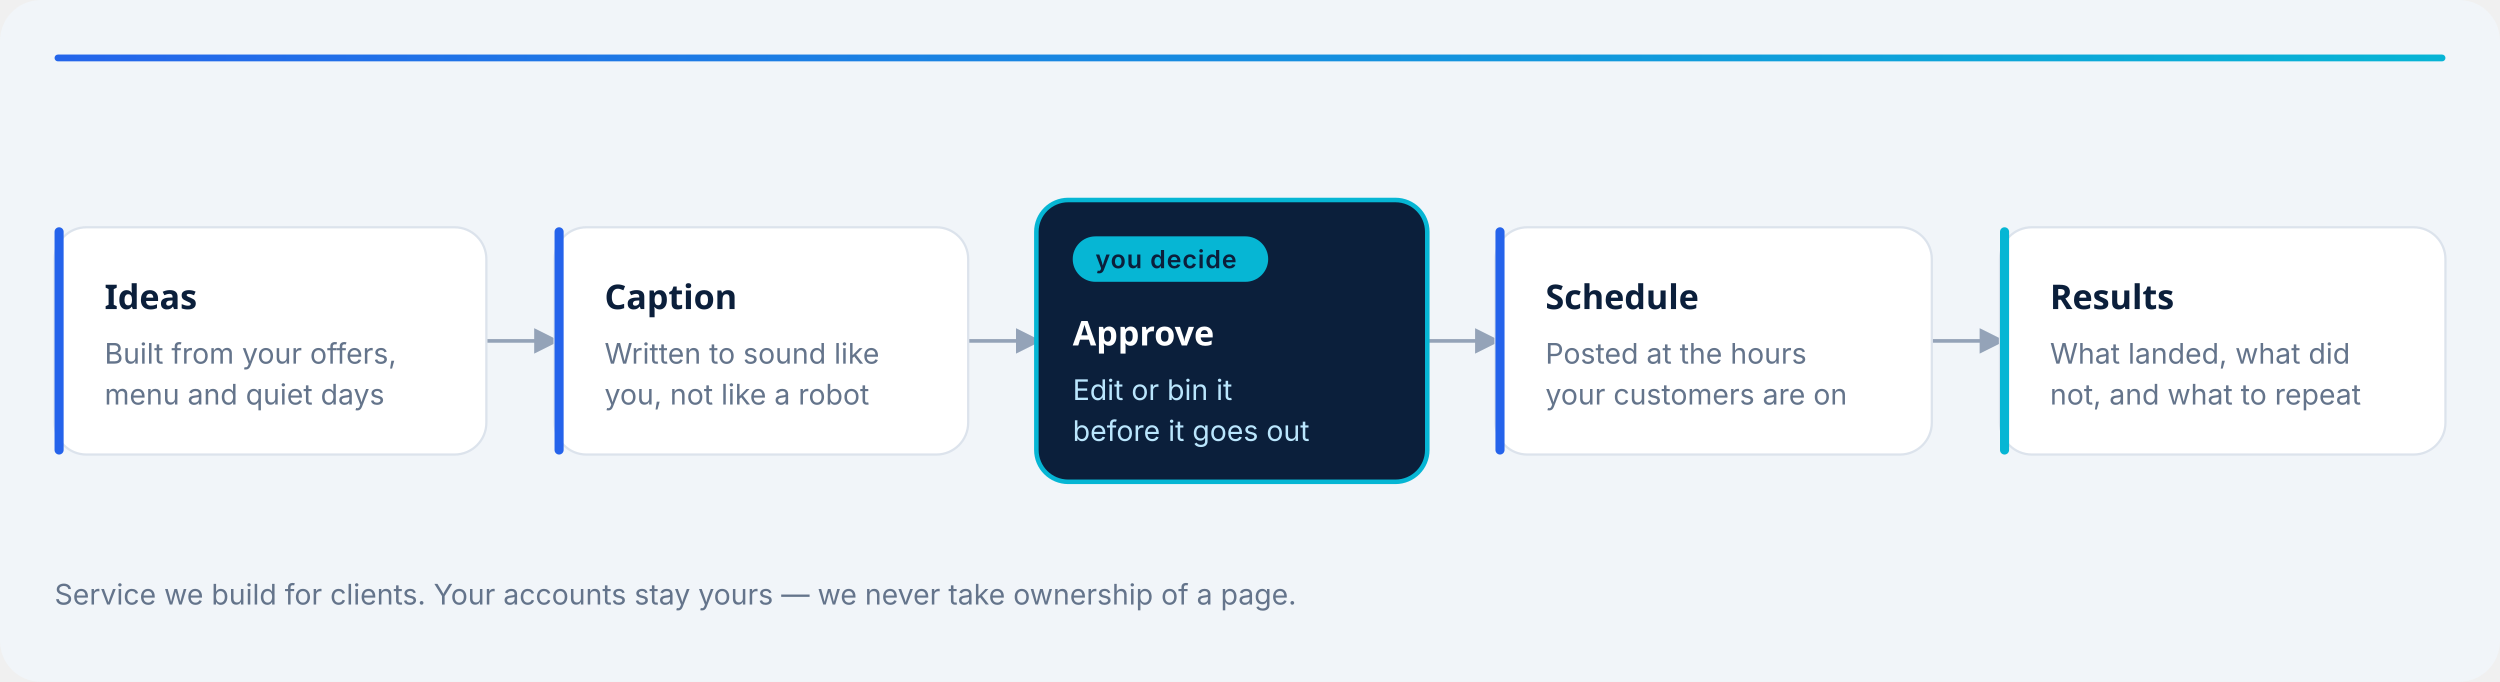
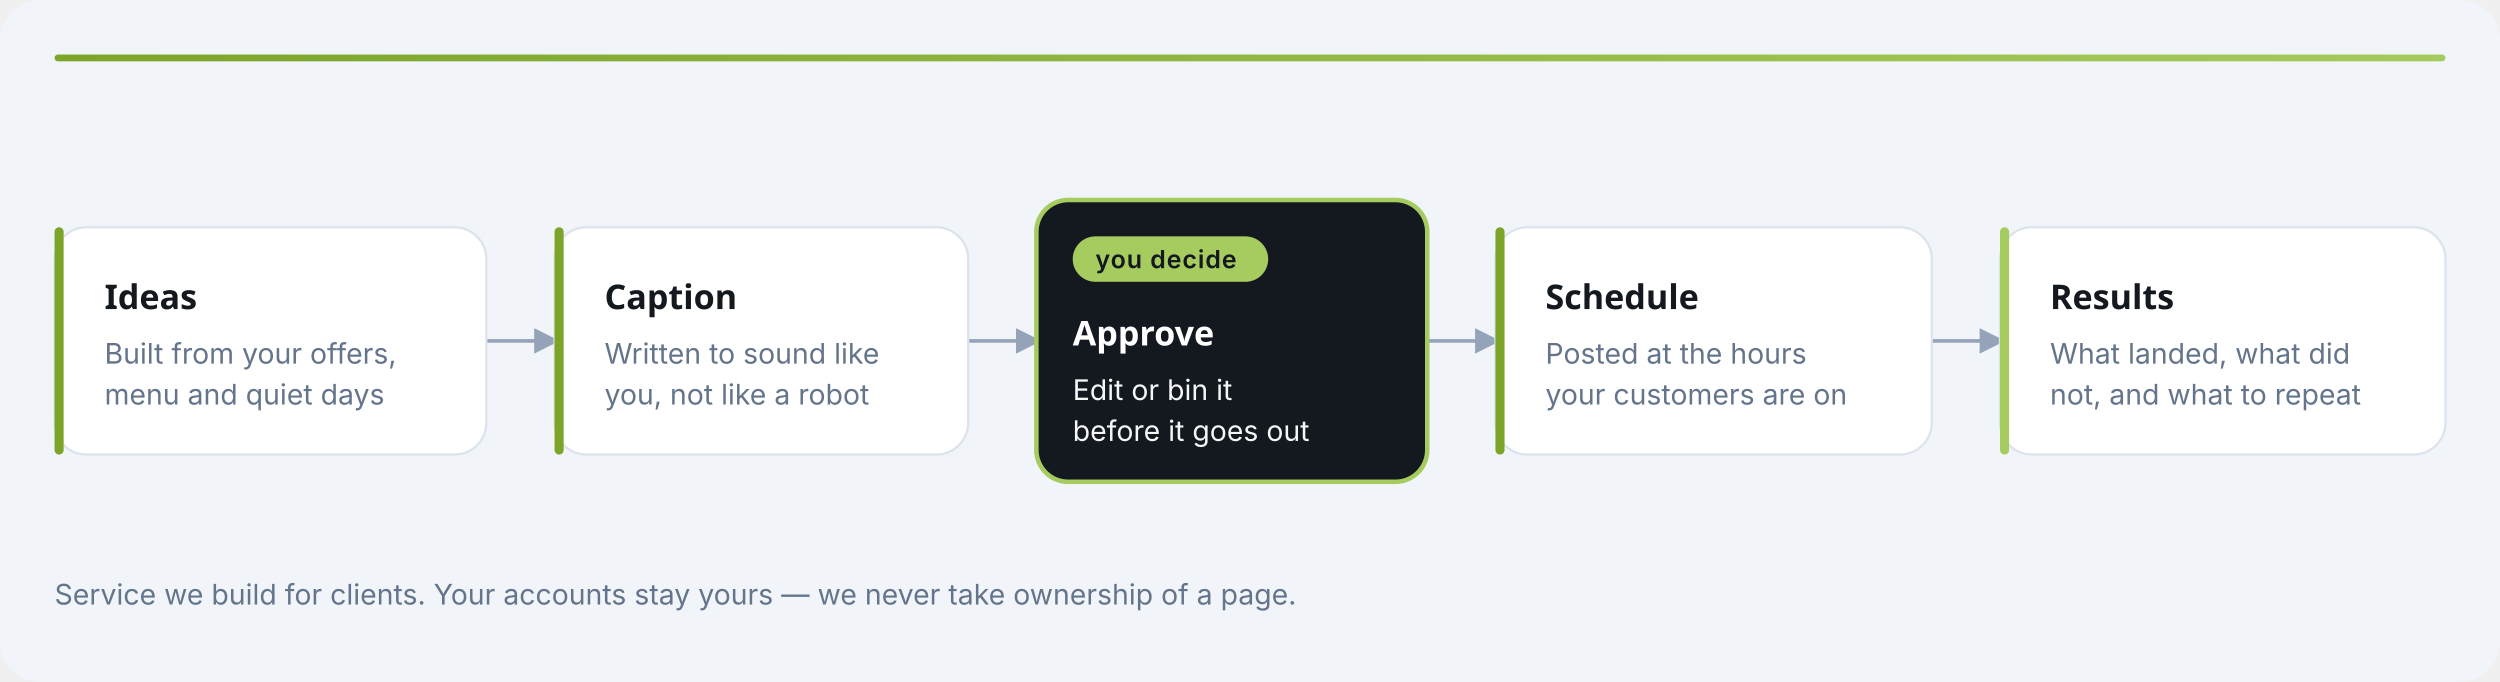
<svg xmlns="http://www.w3.org/2000/svg" viewBox="0 0 1100 300" width="1100" height="300" role="img" aria-labelledby="sb-t sb-d">
  <defs>
    <linearGradient id="sb-line" x1="0" y1="0" x2="1100" y2="0" gradientUnits="userSpaceOnUse">
-       <stop offset="0" stop-color="#2563EB" />
-       <stop offset="1" stop-color="#06B6D4" />
+       <stop offset="0" stop-color="#7BA428" />
+       <stop offset="1" stop-color="#A6CB5E" />
    </linearGradient>
    <marker id="sb-arw" viewBox="0 0 10 10" refX="8" refY="5" markerWidth="7" markerHeight="7" orient="auto">
      <path d="M0 0 L10 5 L0 10 z" fill="#94A3B8" />
    </marker>
    <style>
-       .sb-n  { font: 600 15px Poppins, Montserrat, system-ui, sans-serif; fill:#0B1F3B; }
+       .sb-n  { font: 600 15px Poppins, Montserrat, system-ui, sans-serif; fill:#14181F; }
      .sb-s  { font: 400 12.5px Inter, system-ui, sans-serif; fill:#64748B; }
      .sb-w  { font: 600 15px Poppins, Montserrat, system-ui, sans-serif; fill:#FFFFFF; }
-       .sb-ws { font: 400 12.5px Inter, system-ui, sans-serif; fill:#BAE6FD; }
-       .sb-k  { font: 600 11px Inter, system-ui, sans-serif; fill:#0B1F3B; letter-spacing:.4px; }
+       .sb-ws { font: 400 12.5px Inter, system-ui, sans-serif; fill:#F5F7F7; }
+       .sb-k  { font: 600 11px Inter, system-ui, sans-serif; fill:#14181F; letter-spacing:.4px; }
    </style>
  </defs>
  <rect width="1100" height="300" rx="18" fill="#F1F5F9" />
  <rect x="24" y="24" width="1052" height="3" rx="1.5" fill="url(#sb-line)" />
  <g stroke="#94A3B8" stroke-width="1.6" marker-end="url(#sb-arw)">
    <line x1="214" y1="150" x2="244" y2="150" />
    <line x1="426" y1="150" x2="456" y2="150" />
    <line x1="628" y1="150" x2="658" y2="150" />
    <line x1="850" y1="150" x2="880" y2="150" />
  </g>
  <g>
    <rect x="24" y="100" width="190" height="100" rx="14" fill="#FFFFFF" stroke="#DCE3EC" />
-     <rect x="24" y="100" width="4" height="100" rx="2" fill="#2563EB" />
+     <rect x="24" y="100" width="4" height="100" rx="2" fill="#7BA428" />
    <text class="sb-n" x="46" y="136">Ideas</text>
    <text class="sb-s" x="46" y="160">Built from your offers,</text>
    <text class="sb-s" x="46" y="178">menu and quiet days</text>
  </g>
  <g>
    <rect x="244" y="100" width="182" height="100" rx="14" fill="#FFFFFF" stroke="#DCE3EC" />
-     <rect x="244" y="100" width="4" height="100" rx="2" fill="#2563EB" />
+     <rect x="244" y="100" width="4" height="100" rx="2" fill="#7BA428" />
    <text class="sb-n" x="266" y="136">Caption</text>
    <text class="sb-s" x="266" y="160">Written to sound like</text>
    <text class="sb-s" x="266" y="178">you, not like a robot</text>
  </g>
  <g>
-     <rect x="456" y="88" width="172" height="124" rx="14" fill="#0B1F3B" />
-     <rect x="456" y="88" width="172" height="124" rx="14" fill="none" stroke="#06B6D4" stroke-width="2" />
-     <rect x="472" y="104" width="86" height="20" rx="10" fill="#06B6D4" />
+     <rect x="456" y="88" width="172" height="124" rx="14" fill="#14181F" />
+     <rect x="456" y="88" width="172" height="124" rx="14" fill="none" stroke="#A6CB5E" stroke-width="2" />
+     <rect x="472" y="104" width="86" height="20" rx="10" fill="#A6CB5E" />
    <text class="sb-k" x="482" y="118">you decide</text>
    <text class="sb-w" x="472" y="152">Approve</text>
    <text class="sb-ws" x="472" y="176">Edit or bin it</text>
    <text class="sb-ws" x="472" y="194">before it goes out</text>
  </g>
  <g>
    <rect x="658" y="100" width="192" height="100" rx="14" fill="#FFFFFF" stroke="#DCE3EC" />
-     <rect x="658" y="100" width="4" height="100" rx="2" fill="#2563EB" />
+     <rect x="658" y="100" width="4" height="100" rx="2" fill="#7BA428" />
    <text class="sb-n" x="680" y="136">Schedule</text>
    <text class="sb-s" x="680" y="160">Posted at the hours</text>
    <text class="sb-s" x="680" y="178">your customers are on</text>
  </g>
  <g>
    <rect x="880" y="100" width="196" height="100" rx="14" fill="#FFFFFF" stroke="#DCE3EC" />
-     <rect x="880" y="100" width="4" height="100" rx="2" fill="#06B6D4" />
+     <rect x="880" y="100" width="4" height="100" rx="2" fill="#A6CB5E" />
    <text class="sb-n" x="902" y="136">Results</text>
    <text class="sb-s" x="902" y="160">What landed, what did</text>
    <text class="sb-s" x="902" y="178">not, and what to repeat</text>
  </g>
  <text class="sb-s" x="24" y="266">Service we build for clients. Your accounts stay yours — we never take ownership of a page.</text>
</svg>
